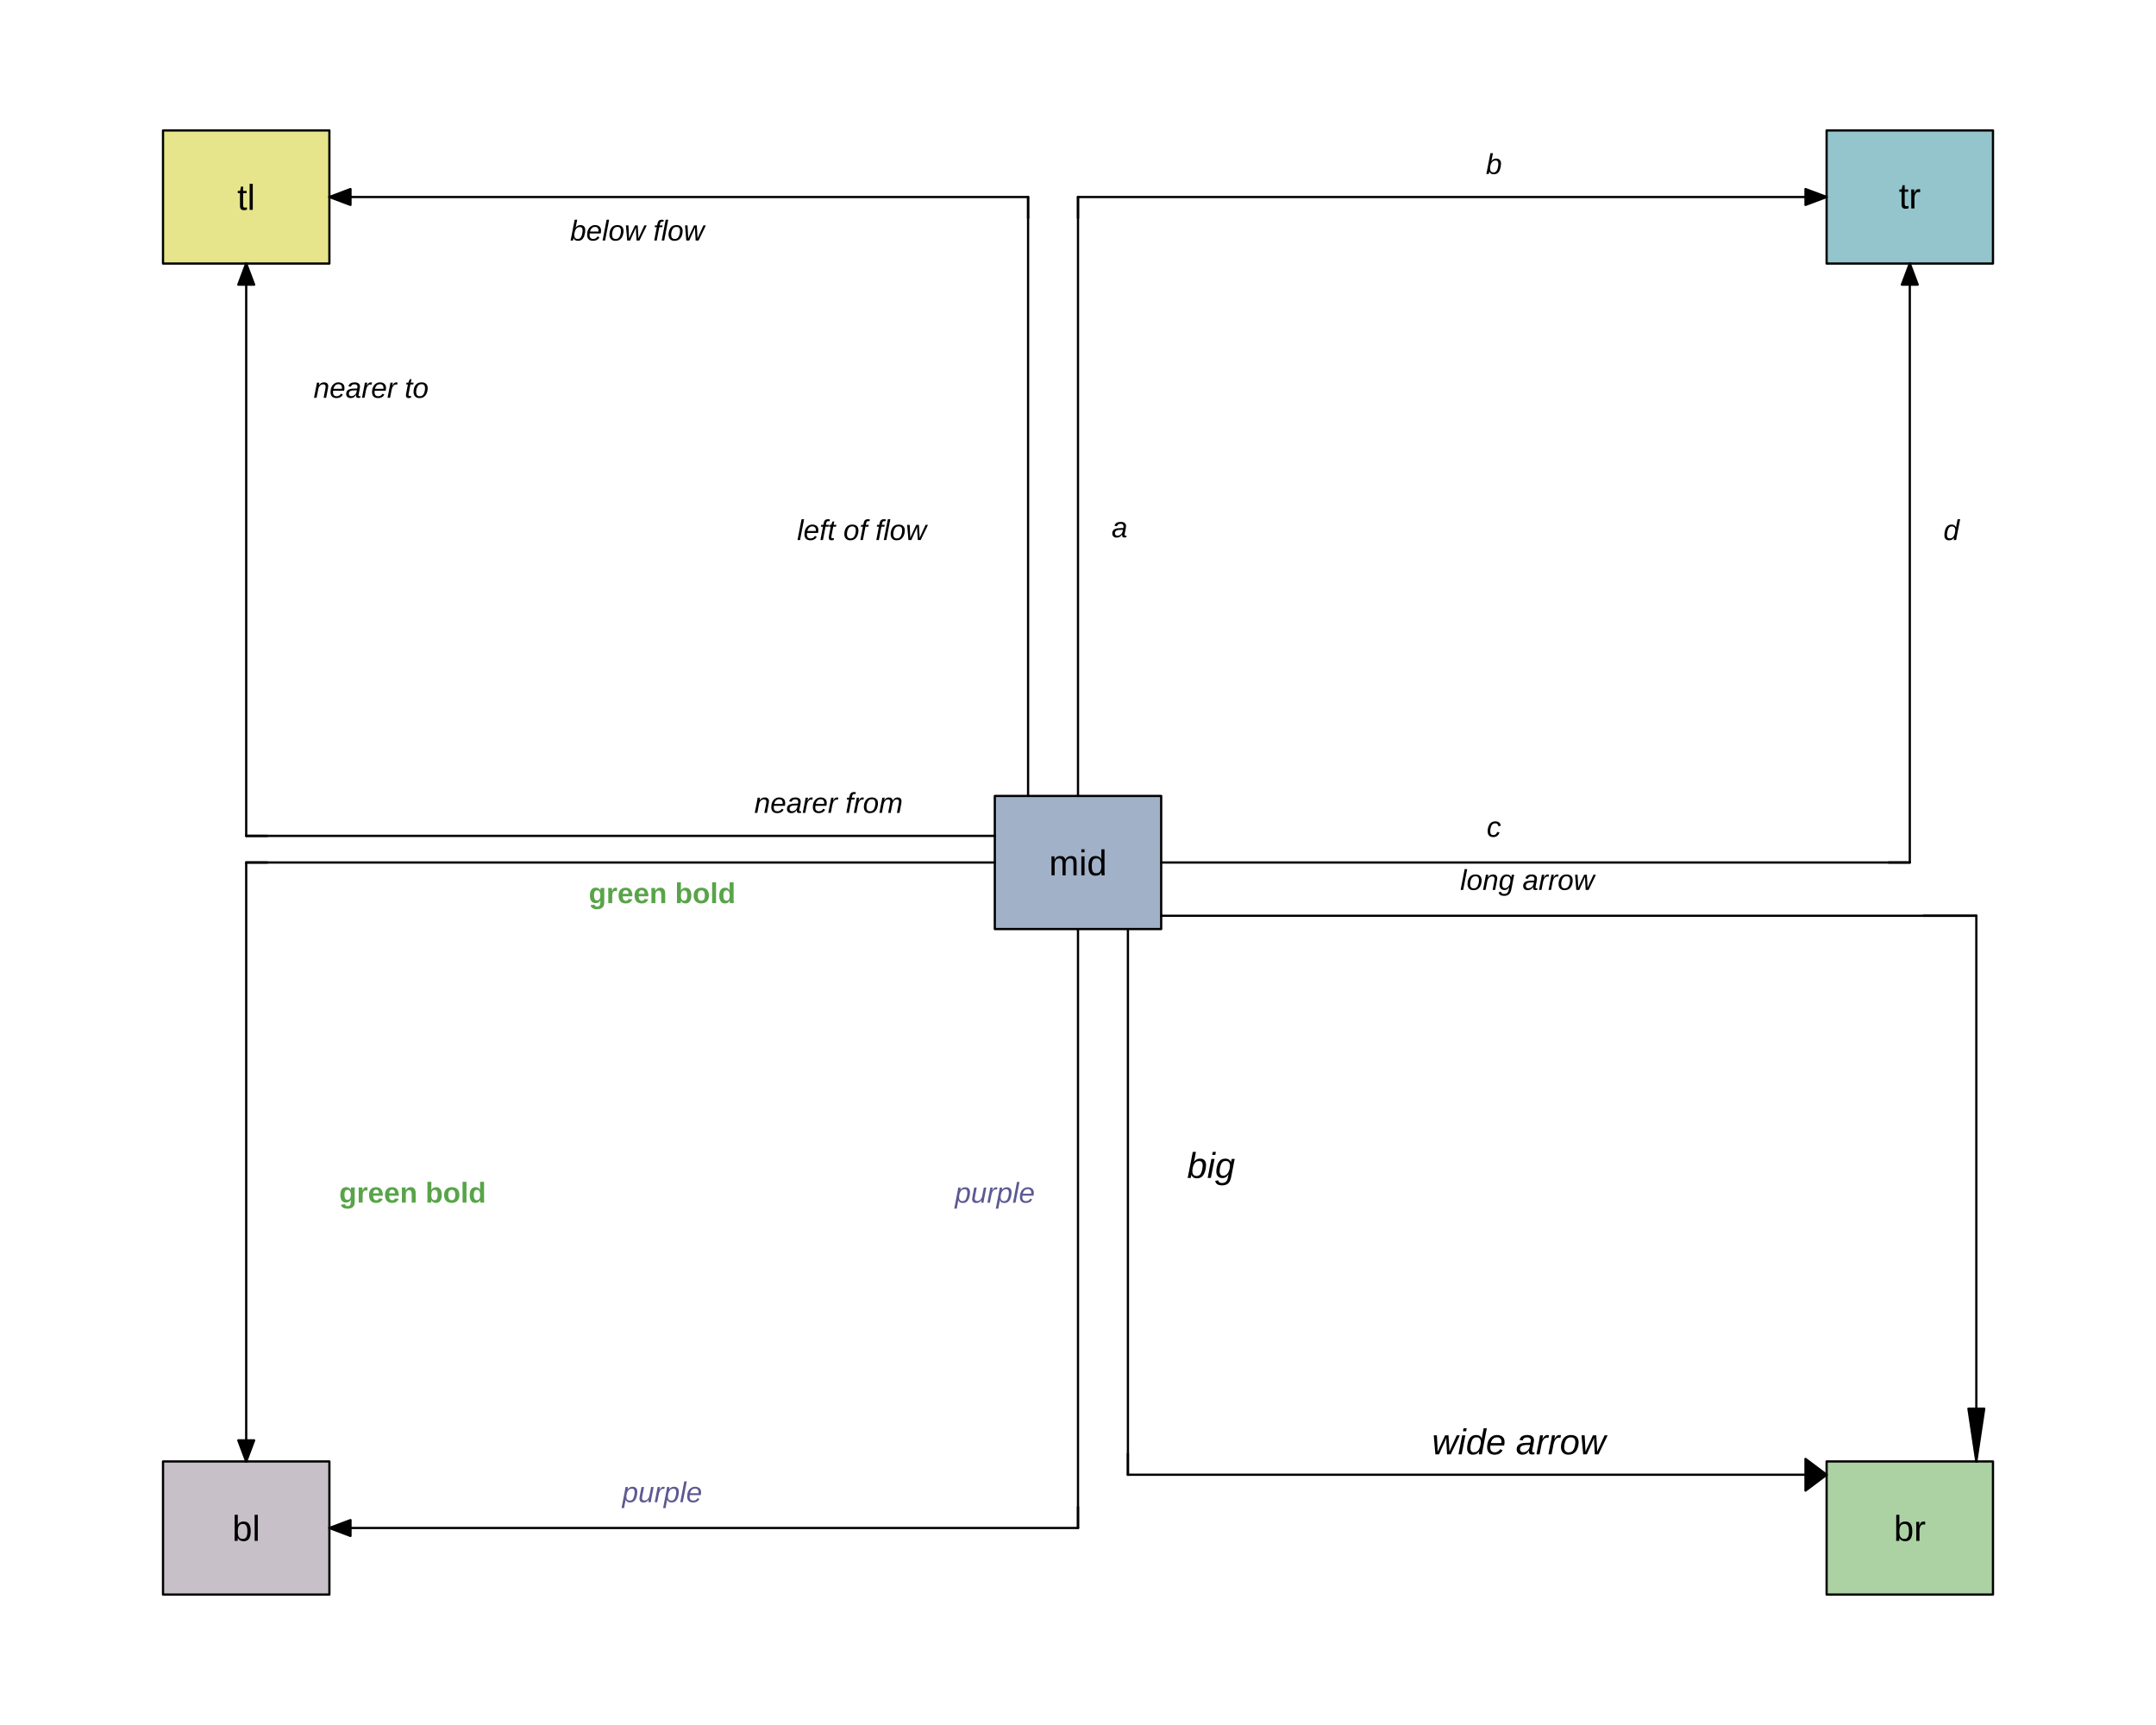
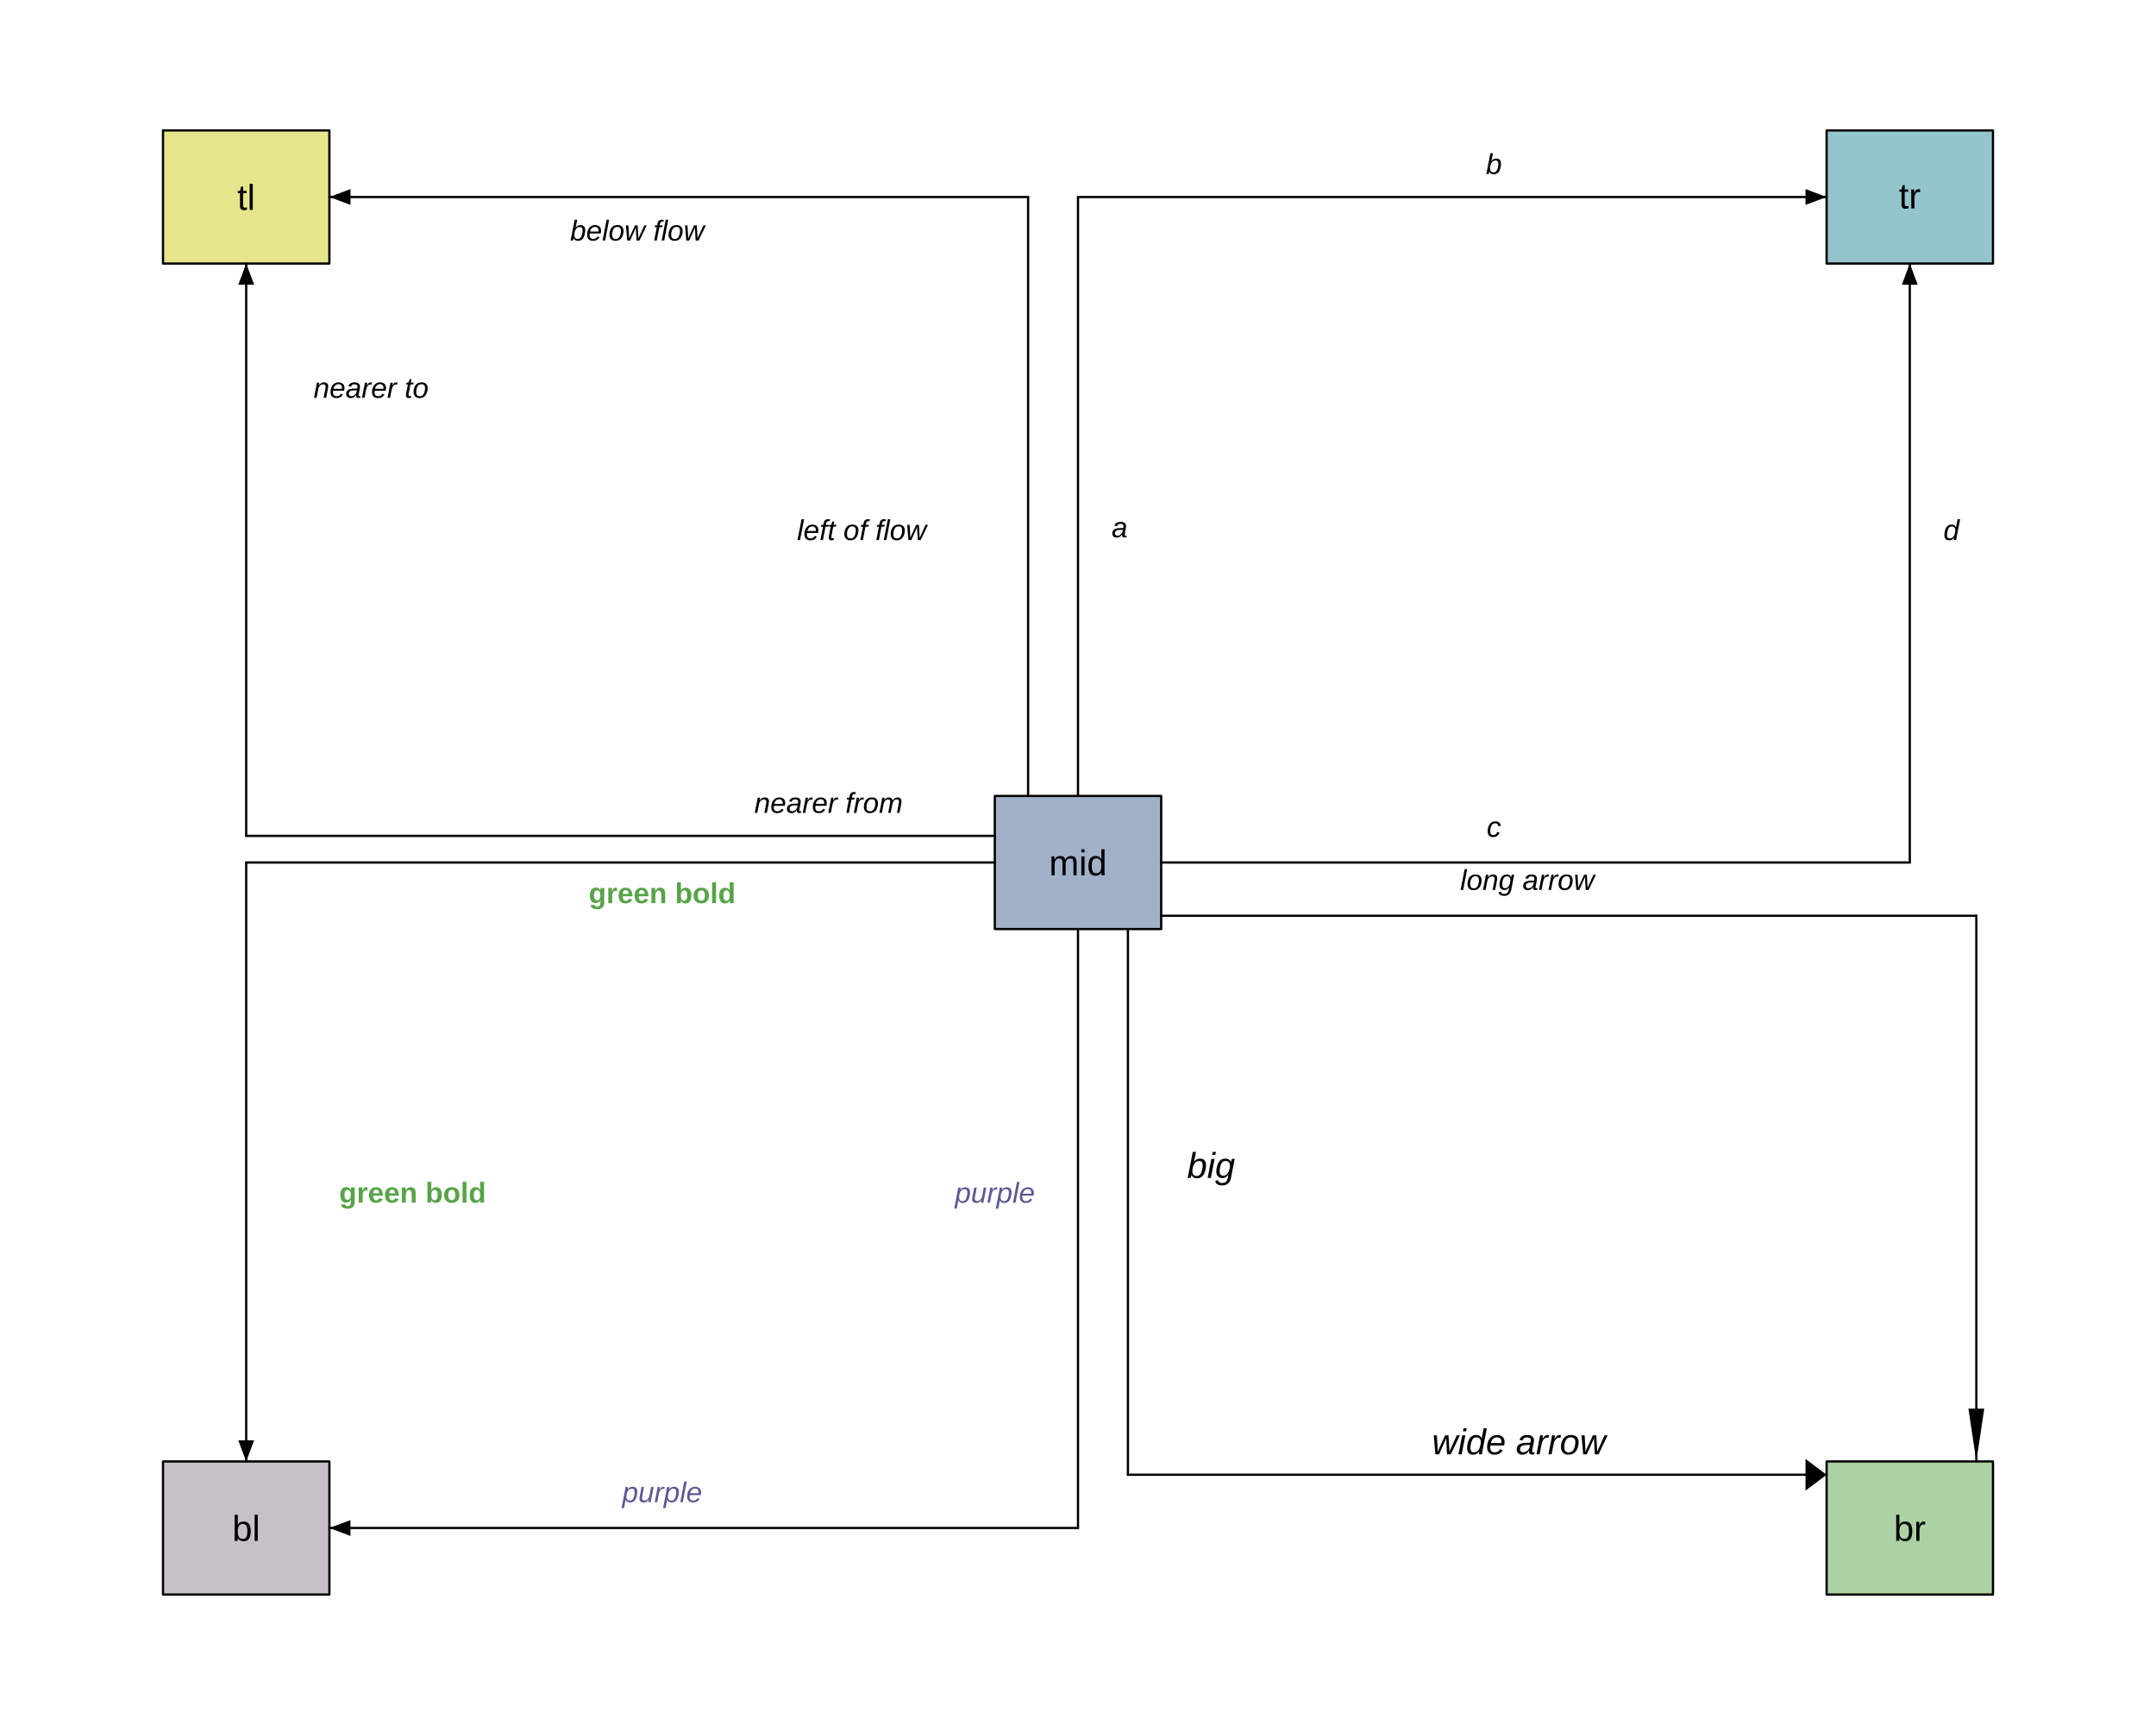
<svg xmlns="http://www.w3.org/2000/svg" viewBox="0 0 720.00 576.00">
  <defs>
    <style type="text/css">
    line, polyline, polygon, path, rect, circle {
      fill: none;
      stroke: #000000;
      stroke-linecap: round;
      stroke-linejoin: round;
      stroke-miterlimit: 10.00;
    }
  </style>
  </defs>
  <rect width="100%" height="100%" style="stroke: none; fill: #FFFFFF;" />
  <text transform="translate(-2.88,291.34) rotate(-90)" style="font-size: 12.00px; font-family: Liberation Sans;" textLength="6.67px" lengthAdjust="spacingAndGlyphs">0</text>
  <rect x="332.22" y="265.78" width="55.56" height="44.44" style="stroke-width: 0.75; fill: #A1B1C8;" />
  <text x="350.33" y="292.29" style="font-size: 12.00px; font-family: Liberation Sans;" textLength="19.34px" lengthAdjust="spacingAndGlyphs">mid</text>
  <rect x="54.44" y="43.56" width="55.56" height="44.44" style="stroke-width: 0.75; fill: #E6E58B;" />
  <text x="79.22" y="70.08" style="font-size: 12.00px; font-family: Liberation Sans;" textLength="6.00px" lengthAdjust="spacingAndGlyphs">tl</text>
  <rect x="610.00" y="43.56" width="55.56" height="44.44" style="stroke-width: 0.75; fill: #94C5CC;" />
  <text x="634.11" y="69.61" style="font-size: 12.00px; font-family: Liberation Sans;" textLength="7.33px" lengthAdjust="spacingAndGlyphs">tr</text>
  <rect x="610.00" y="488.00" width="55.56" height="44.44" style="stroke-width: 0.75; fill: #ACD2A3;" />
  <text x="632.44" y="514.51" style="font-size: 12.00px; font-family: Liberation Sans;" textLength="10.67px" lengthAdjust="spacingAndGlyphs">br</text>
  <rect x="54.44" y="488.00" width="55.56" height="44.44" style="stroke-width: 0.75; fill: #C7C0C8;" />
  <text x="77.55" y="514.51" style="font-size: 12.00px; font-family: Liberation Sans;" textLength="9.34px" lengthAdjust="spacingAndGlyphs">bl</text>
  <rect x="360.00" y="65.78" width="0.00" height="0.00" style="stroke-width: 0.75; fill: #CCCCCC;" />
  <line x1="360.00" y1="265.78" x2="360.00" y2="65.78" style="stroke-width: 0.75;" />
-   <polygon points="360.00,72.83 360.00,65.78 360.00,72.83 " style="stroke-width: 0.75; fill: #000000;" />
  <text x="371.22" y="179.42" style="font-size: 9.60px; font-style: italic; font-family: Liberation Sans;" textLength="5.33px" lengthAdjust="spacingAndGlyphs">a</text>
  <line x1="360.00" y1="65.78" x2="610.00" y2="65.78" style="stroke-width: 0.75;" />
-   <polygon points="602.95,68.42 610.00,65.78 602.95,63.13 " style="stroke-width: 0.75; fill: #000000;" />
+   <polygon points="602.95,68.42 610.00,65.78 602.95,63.13 " style="stroke-width: 0.00; fill: #000000;" />
  <text x="496.22" y="58.10" style="font-size: 9.60px; font-style: italic; font-family: Liberation Sans;" textLength="5.33px" lengthAdjust="spacingAndGlyphs">b</text>
  <rect x="637.78" y="288.00" width="0.00" height="0.00" style="stroke-width: 0.75; fill: #CCCCCC;" />
  <line x1="387.78" y1="288.00" x2="637.78" y2="288.00" style="stroke-width: 0.75;" />
-   <polygon points="630.73,288.00 637.78,288.00 630.73,288.00 " style="stroke-width: 0.75; fill: #000000;" />
  <text x="496.49" y="279.42" style="font-size: 9.60px; font-style: italic; font-family: Liberation Sans;" textLength="4.80px" lengthAdjust="spacingAndGlyphs">c</text>
  <line x1="637.78" y1="288.00" x2="637.78" y2="88.00" style="stroke-width: 0.75;" />
-   <polygon points="640.42,95.05 637.78,88.00 635.13,95.05 " style="stroke-width: 0.75; fill: #000000;" />
+   <polygon points="640.42,95.05 637.78,88.00 635.13,95.05 " style="stroke-width: 0.00; fill: #000000;" />
  <text x="649.00" y="180.32" style="font-size: 9.60px; font-style: italic; font-family: Liberation Sans;" textLength="5.33px" lengthAdjust="spacingAndGlyphs">d</text>
  <rect x="343.33" y="65.78" width="0.00" height="0.00" style="stroke-width: 0.75; fill: #CCCCCC;" />
  <line x1="343.33" y1="265.78" x2="343.33" y2="65.78" style="stroke-width: 0.75;" />
-   <polygon points="343.33,72.83 343.33,65.78 343.33,72.83 " style="stroke-width: 0.75; fill: #000000;" />
  <text x="266.18" y="180.32" style="font-size: 9.60px; font-style: italic; font-family: Liberation Sans;" textLength="43.19px" lengthAdjust="spacingAndGlyphs">left of flow</text>
  <line x1="343.33" y1="65.78" x2="110.00" y2="65.78" style="stroke-width: 0.75;" />
-   <polygon points="117.05,63.13 110.00,65.78 117.05,68.42 " style="stroke-width: 0.75; fill: #000000;" />
+   <polygon points="117.05,63.13 110.00,65.78 117.05,68.42 " style="stroke-width: 0.00; fill: #000000;" />
  <text x="190.40" y="80.32" style="font-size: 9.60px; font-style: italic; font-family: Liberation Sans;" textLength="44.75px" lengthAdjust="spacingAndGlyphs">below flow</text>
  <rect x="82.22" y="279.11" width="0.00" height="0.00" style="stroke-width: 0.75; fill: #CCCCCC;" />
  <line x1="332.22" y1="279.11" x2="82.22" y2="279.11" style="stroke-width: 0.75;" />
-   <polygon points="89.27,279.11 82.22,279.11 89.27,279.11 " style="stroke-width: 0.75; fill: #000000;" />
  <text x="251.90" y="271.43" style="font-size: 9.60px; font-style: italic; font-family: Liberation Sans;" textLength="49.53px" lengthAdjust="spacingAndGlyphs">nearer from</text>
  <line x1="82.22" y1="279.11" x2="82.22" y2="88.00" style="stroke-width: 0.75;" />
-   <polygon points="84.87,95.05 82.22,88.00 79.58,95.05 " style="stroke-width: 0.75; fill: #000000;" />
+   <polygon points="84.87,95.05 82.22,88.00 79.58,95.05 " style="stroke-width: 0.00; fill: #000000;" />
  <text x="104.71" y="132.83" style="font-size: 9.60px; font-style: italic; font-family: Liberation Sans;" textLength="38.36px" lengthAdjust="spacingAndGlyphs">nearer to</text>
  <rect x="376.67" y="492.44" width="0.00" height="0.00" style="stroke-width: 0.75; fill: #CCCCCC;" />
  <line x1="376.67" y1="310.22" x2="376.67" y2="492.44" style="stroke-width: 0.75;" />
-   <polygon points="376.67,485.39 376.67,492.44 376.67,485.39 " style="stroke-width: 0.75; fill: #000000;" />
  <text x="396.44" y="393.33" style="font-size: 12.00px; font-style: italic; font-family: Liberation Sans;" textLength="16.02px" lengthAdjust="spacingAndGlyphs">big</text>
  <line x1="376.67" y1="492.44" x2="610.00" y2="492.44" style="stroke-width: 0.75;" />
-   <polygon points="602.95,497.73 610.00,492.44 602.95,487.15 " style="stroke-width: 0.75; fill: #000000;" />
+   <polygon points="602.95,497.73 610.00,492.44 602.95,487.15 " style="stroke-width: 0.00; fill: #000000;" />
  <text x="478.21" y="485.62" style="font-size: 12.00px; font-style: italic; font-family: Liberation Sans;" textLength="58.03px" lengthAdjust="spacingAndGlyphs">wide arrow</text>
  <rect x="660.00" y="305.78" width="0.00" height="0.00" style="stroke-width: 0.75; fill: #CCCCCC;" />
  <line x1="387.78" y1="305.78" x2="660.00" y2="305.78" style="stroke-width: 0.75;" />
-   <polygon points="642.37,305.78 660.00,305.78 642.37,305.78 " style="stroke-width: 0.75; fill: #000000;" />
  <text x="487.63" y="297.15" style="font-size: 9.60px; font-style: italic; font-family: Liberation Sans;" textLength="44.73px" lengthAdjust="spacingAndGlyphs">long arrow</text>
  <line x1="660.00" y1="305.78" x2="660.00" y2="488.00" style="stroke-width: 0.75;" />
-   <polygon points="657.36,470.37 660.00,488.00 662.64,470.37 " style="stroke-width: 0.75; fill: #000000;" />
+   <polygon points="657.36,470.37 660.00,488.00 662.64,470.37 " style="stroke-width: 0.00; fill: #000000;" />
  <rect x="360.00" y="510.22" width="0.00" height="0.00" style="stroke-width: 0.75; fill: #CCCCCC;" />
  <line x1="360.00" y1="310.22" x2="360.00" y2="510.22" style="stroke-width: 0.75;" />
-   <polygon points="360.00,503.17 360.00,510.22 360.00,503.17 " style="stroke-width: 0.75; fill: #000000;" />
  <text x="318.91" y="401.60" style="font-size: 9.60px; font-style: italic; fill: #5C5992; font-family: Liberation Sans;" textLength="26.62px" lengthAdjust="spacingAndGlyphs">purple</text>
  <line x1="360.00" y1="510.22" x2="110.00" y2="510.22" style="stroke-width: 0.75;" />
-   <polygon points="117.05,507.58 110.00,510.22 117.05,512.87 " style="stroke-width: 0.75; fill: #000000;" />
+   <polygon points="117.05,507.58 110.00,510.22 117.05,512.87 " style="stroke-width: 0.00; fill: #000000;" />
  <text x="207.80" y="501.60" style="font-size: 9.60px; font-style: italic; fill: #5C5992; font-family: Liberation Sans;" textLength="26.62px" lengthAdjust="spacingAndGlyphs">purple</text>
  <rect x="82.22" y="288.00" width="0.00" height="0.00" style="stroke-width: 0.75; fill: #CCCCCC;" />
  <line x1="332.22" y1="288.00" x2="82.22" y2="288.00" style="stroke-width: 0.75;" />
-   <polygon points="89.27,288.00 82.22,288.00 89.27,288.00 " style="stroke-width: 0.75; fill: #000000;" />
  <text x="196.60" y="301.57" style="font-size: 9.60px; font-weight: bold; fill: #58A449; font-family: Liberation Sans;" textLength="49.03px" lengthAdjust="spacingAndGlyphs">green bold</text>
  <line x1="82.22" y1="288.00" x2="82.22" y2="488.00" style="stroke-width: 0.75;" />
-   <polygon points="79.58,480.95 82.22,488.00 84.87,480.95 " style="stroke-width: 0.75; fill: #000000;" />
+   <polygon points="79.58,480.95 82.22,488.00 84.87,480.95 " style="stroke-width: 0.00; fill: #000000;" />
  <text x="113.26" y="401.57" style="font-size: 9.60px; font-weight: bold; fill: #58A449; font-family: Liberation Sans;" textLength="49.03px" lengthAdjust="spacingAndGlyphs">green bold</text>
</svg>
